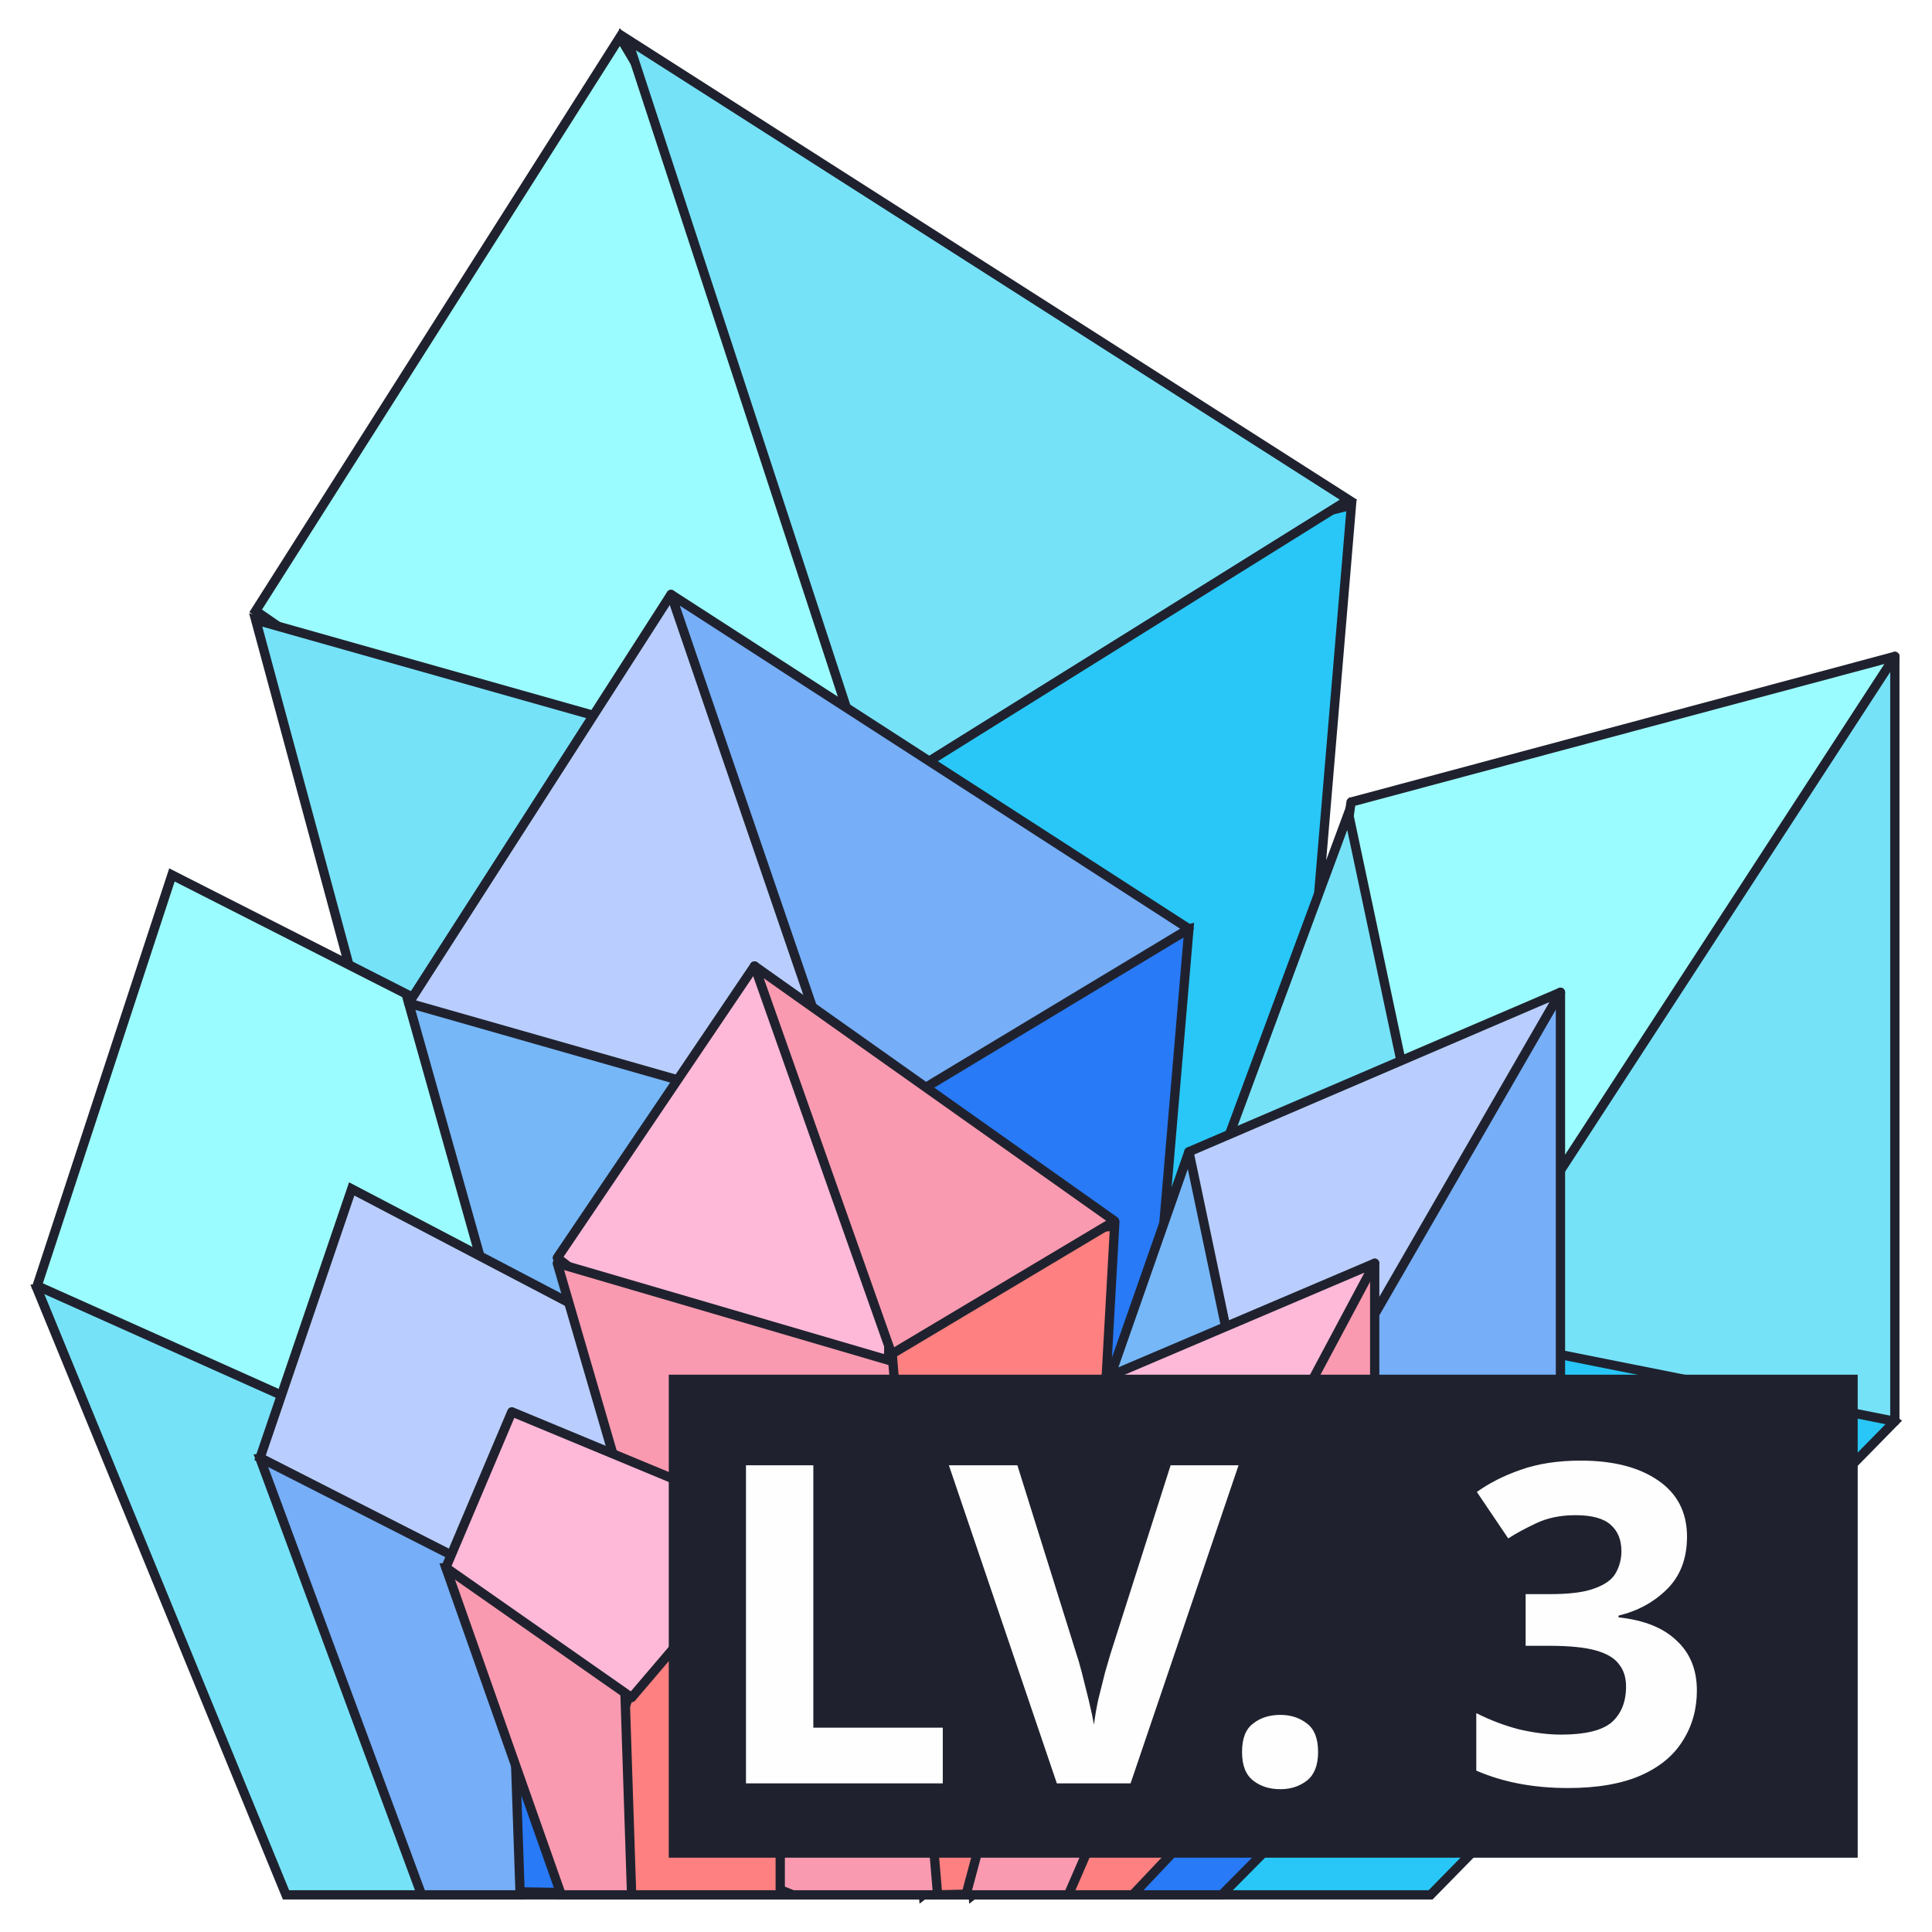
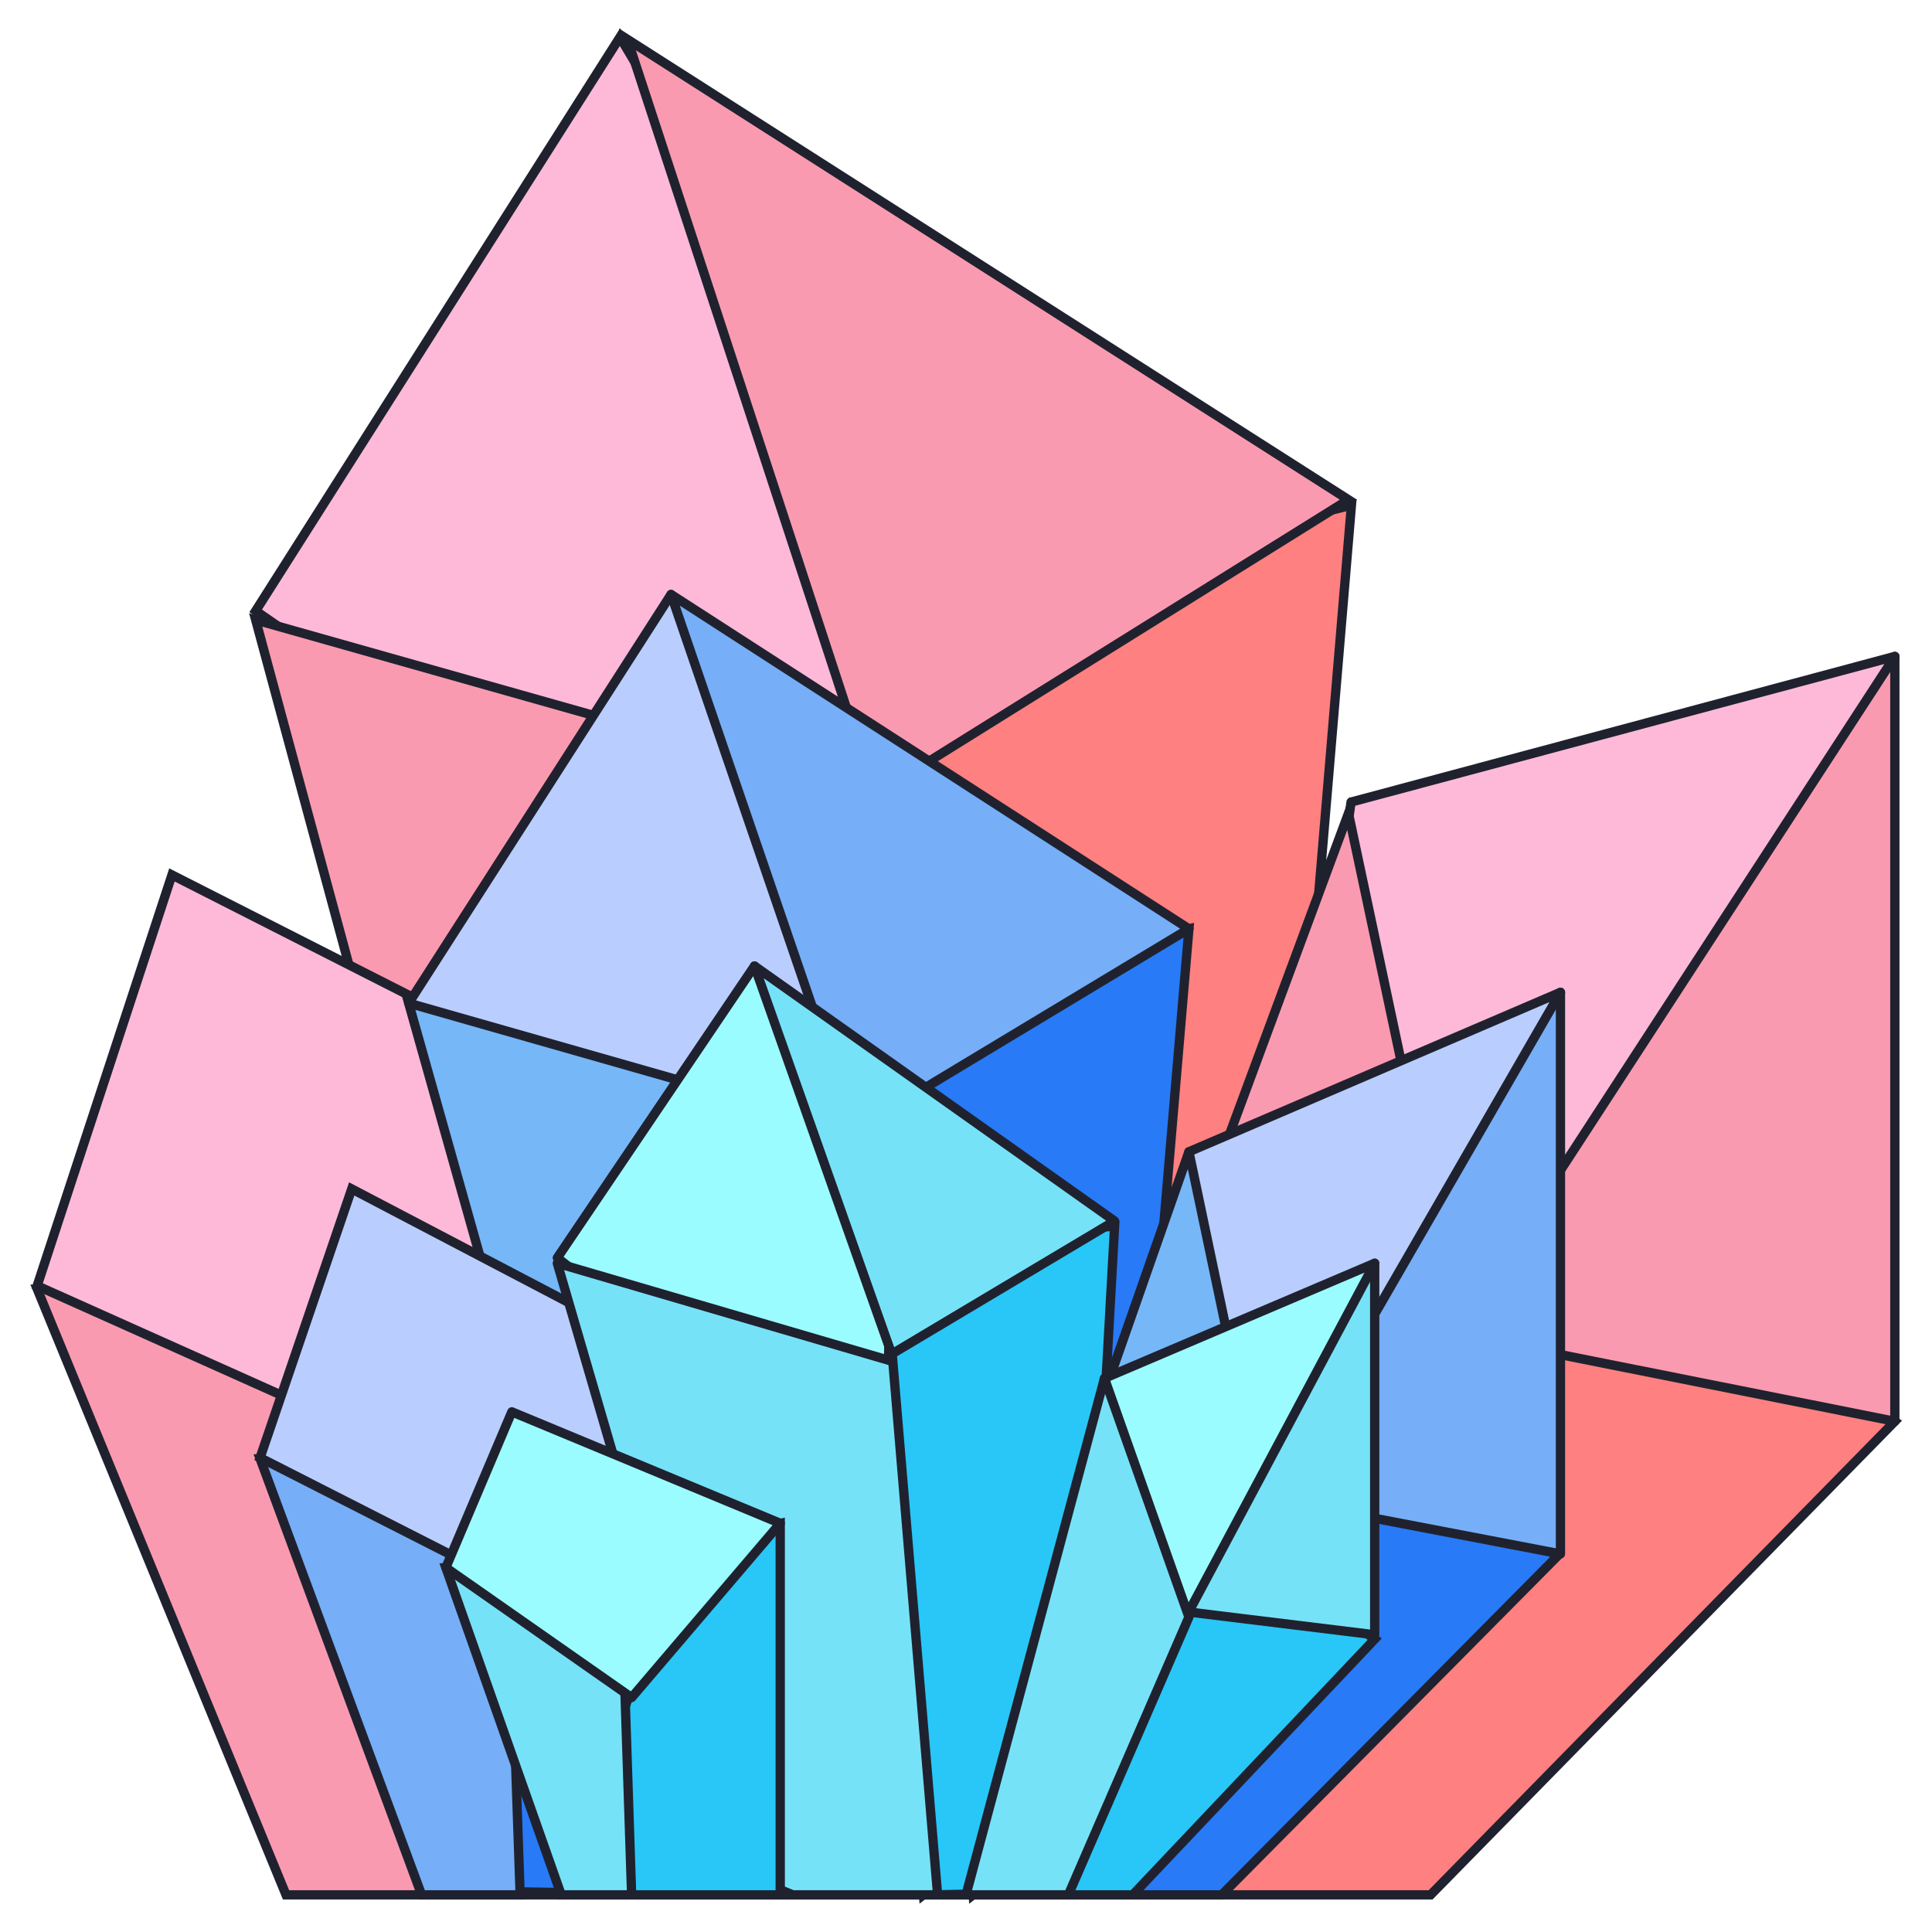
<svg xmlns="http://www.w3.org/2000/svg" width="52px" height="52px" viewBox="0 0 52 52" version="1.1">
  <g id="gem-3" stroke="none" stroke-width="1" fill="none" fill-rule="evenodd">
-     <g id="gem" transform="translate(1, 1)">
-       <g fill-rule="nonzero" id="Path" stroke="#1F222E" stroke-width="0.25">
-         <polygon fill="#9BFCFF" points="15.686 -7.10542736e-15 5.882 15.441 13.327 20.588 22.406 20.426 22.549 11.507" />
-         <polygon fill="#76E2F8" points="22.555 20.397 5.882 15.686 14.809 48.725 17.746 50 25.266 50 26.471 31.008" />
-         <polygon fill="#28C7F7" points="28.073 14.411 22.549 20.397 25.191 50 32.715 44.166 35.374 12.597" />
-         <polygon fill="#76E2F8" points="22.549 20.397 35.294 12.45 15.887 0.059" />
+     <g id="gem" transform="translate(1, 1)" fill-rule="nonzero" stroke="#1F222E" stroke-width="0.25">
+       <g id="Path">
+         <polygon fill="#FFB9D8" points="15.686 -7.10542736e-15 5.882 15.441 13.327 20.588 22.406 20.426 22.549 11.507" />
+         <polygon fill="#FA9AB0" points="22.555 20.397 5.882 15.686 14.809 48.725 17.746 50 25.266 50 26.471 31.008" />
+         <polygon fill="#FF8080" points="28.073 14.411 22.549 20.397 25.191 50 32.715 44.166 35.374 12.597" />
+         <polygon fill="#FA9AB0" points="22.549 20.397 35.294 12.45 15.887 0.059" />
        <polygon fill="#28C7F7" points="17.647 29.671 11.359 30.714 10.333 38.235 7.843 43.125 10.644 50 17.647 50" />
-         <polygon fill="#76E2F8" points="1.33226763e-14 33.69 6.698 50 10.784 50 10.333 38.235 6.087 33.333" />
-         <polygon fill="#9BFCFF" points="-8.8817842e-15 33.608 10.333 38.235 17.647 29.671 3.628 22.549" />
-         <polygon fill="#28C7F7" points="50 37.255 44.297 33.333 38.235 34.749 31.994 42.585 30.812 50 37.505 50" />
-         <polygon fill="#76E2F8" stroke-linejoin="round" points="38.235 34.909 50 37.255 50 16.667 40.652 26.957" />
-         <polygon fill="#9BFCFF" stroke-linejoin="round" points="50 16.667 35.364 20.588 34.314 28.056 38.235 34.749" />
-         <polygon fill="#76E2F8" points="35.294 20.89 24.51 50 30.812 50 38.235 34.749" />
+         <polygon fill="#FA9AB0" points="1.33226763e-14 33.69 6.698 50 10.784 50 10.333 38.235 6.087 33.333" />
+         <polygon fill="#FFB9D8" points="-8.8817842e-15 33.608 10.333 38.235 17.647 29.671 3.628 22.549" />
+         <polygon fill="#FF8080" points="50 37.255 44.297 33.333 38.235 34.749 31.994 42.585 30.812 50 37.505 50" />
+         <polygon fill="#FA9AB0" stroke-linejoin="round" points="38.235 34.909 50 37.255 50 16.667 40.652 26.957" />
+         <polygon fill="#FFB9D8" stroke-linejoin="round" points="50 16.667 35.364 20.588 34.314 28.056 38.235 34.749" />
+         <polygon fill="#FA9AB0" points="35.294 20.89 24.51 50 30.812 50 38.235 34.749" />
      </g>
-       <g transform="translate(6, 15)" fill-rule="nonzero" id="Path" stroke="#1F222E" stroke-width="0.25">
+       <g transform="translate(6, 15)" id="Path">
        <polygon fill="#B9CEFF" stroke-linejoin="round" points="11.061 0 4 11 9.36 15 16 15 16 8.384" />
        <polygon fill="#76B7F8" points="16 14.422 4 11 10.503 34.108 12.643 35 18.122 35 19 21.717" />
        <polygon fill="#287AF7" points="19.876 10.261 16 14.422 17.854 35 23.134 30.944 25 9" />
        <polygon fill="#76AEF8" stroke-linejoin="round" points="16 14.422 25 9 11.061 -9.15873658e-15" />
        <polygon fill="#287AF7" points="12 21 8.152 21.718 6.745 26.667 6 30.266 6.745 34.917 12 35" />
        <polygon fill="#76AEF8" points="0 23.257 4.348 35 7 35 6.707 26.529 3.951 23" />
        <polygon fill="#B9CEFF" points="0 23.235 6.745 26.667 12 20.994 2.467 16" />
        <polygon fill="#287AF7" points="34.908 25.894 30.839 23 26.416 24.019 21.862 29.661 21 35 25.883 35" />
        <polygon fill="#76AEF8" stroke-linejoin="round" points="27 24.291 35 25.824 35 10.708 28.644 18.497" />
        <polygon fill="#B9CEFF" stroke-linejoin="round" points="35 10.708 25 15 24 20.188 26.75 25" />
        <polygon fill="#76B7F8" stroke-linejoin="round" points="25 15 18 35 22.133 35 27 24.521" />
      </g>
-       <g transform="translate(11, 25)" fill-rule="nonzero" id="Path" stroke="#1F222E" stroke-width="0.25">
-         <polygon fill="#FFB9D8" stroke-linejoin="round" points="8.307 0 3 7.854 7.036 11 11.908 11 12 6.148" />
-         <polygon fill="#FA9AB0" stroke-linejoin="round" points="12.167 10.684 3 8 7.769 24.368 9.339 25 13.356 25 14 15.591" />
-         <polygon fill="#FF8080" points="14.584 7.308 12 10.284 13.236 25 17 24.917 18 7" />
-         <polygon fill="#FA9AB0" stroke-linejoin="round" points="12 10.445 18 6.864 8.307 0" />
-         <polygon fill="#FF8080" points="9 15 6.434 15.513 4.802 20 4.802 21.715 5 25 9 25" />
-         <polygon fill="#FA9AB0" points="0 16.192 3.106 25 5 25 4.791 18.647 2.822 16" />
-         <polygon fill="#FFB9D8" stroke-linejoin="round" points="0 16.192 5 19.69 9 15 1.776 12" />
-         <polygon fill="#FF8080" points="25 18.118 22.028 16 18.869 16.764 15.616 20.996 15 25 18.488 25" />
-         <polygon fill="#FA9AB0" stroke-linejoin="round" points="20 17.388 25 18 25 8 21.027 13.384" />
-         <polygon fill="#FFB9D8" stroke-linejoin="round" points="25 8 17.727 11.097 17 14.841 19.667 18" />
-         <polygon fill="#FA9AB0" stroke-linejoin="round" points="17.727 11.097 14 25 16.755 25 20 17.523" />
-       </g>
-       <g id="Level" transform="translate(17, 35)">
-         <rect id="Rectangle" stroke="#1F222E" fill="#1F222E" x="0.5" y="1.5" width="31" height="12" />
-         <text id="LV.-3" fill="#FEFEFE" font-family="Krungthep" font-size="12" font-weight="bold">
-           <tspan x="1" y="12">LV. 3</tspan>
-         </text>
+       <g transform="translate(11, 25)" id="Path">
+         <polygon fill="#9BFCFF" stroke-linejoin="round" points="8.307 0 3 7.854 7.036 11 11.908 11 12 6.148" />
+         <polygon fill="#76E2F8" stroke-linejoin="round" points="12.167 10.684 3 8 7.769 24.368 9.339 25 13.356 25 14 15.591" />
+         <polygon fill="#28C7F7" points="14.584 7.308 12 10.284 13.236 25 17 24.917 18 7" />
+         <polygon fill="#76E2F8" stroke-linejoin="round" points="12 10.445 18 6.864 8.307 0" />
+         <polygon fill="#28C7F7" points="9 15 6.434 15.513 4.802 20 4.802 21.715 5 25 9 25" />
+         <polygon fill="#76E2F8" points="0 16.192 3.106 25 5 25 4.791 18.647 2.822 16" />
+         <polygon fill="#9BFCFF" stroke-linejoin="round" points="0 16.192 5 19.69 9 15 1.776 12" />
+         <polygon fill="#28C7F7" points="25 18.118 22.028 16 18.869 16.764 15.616 20.996 15 25 18.488 25" />
+         <polygon fill="#76E2F8" stroke-linejoin="round" points="20 17.388 25 18 25 8 21.027 13.384" />
+         <polygon fill="#9BFCFF" stroke-linejoin="round" points="25 8 17.727 11.097 17 14.841 19.667 18" />
+         <polygon fill="#76E2F8" stroke-linejoin="round" points="17.727 11.097 14 25 16.755 25 20 17.523" />
      </g>
    </g>
  </g>
</svg>
